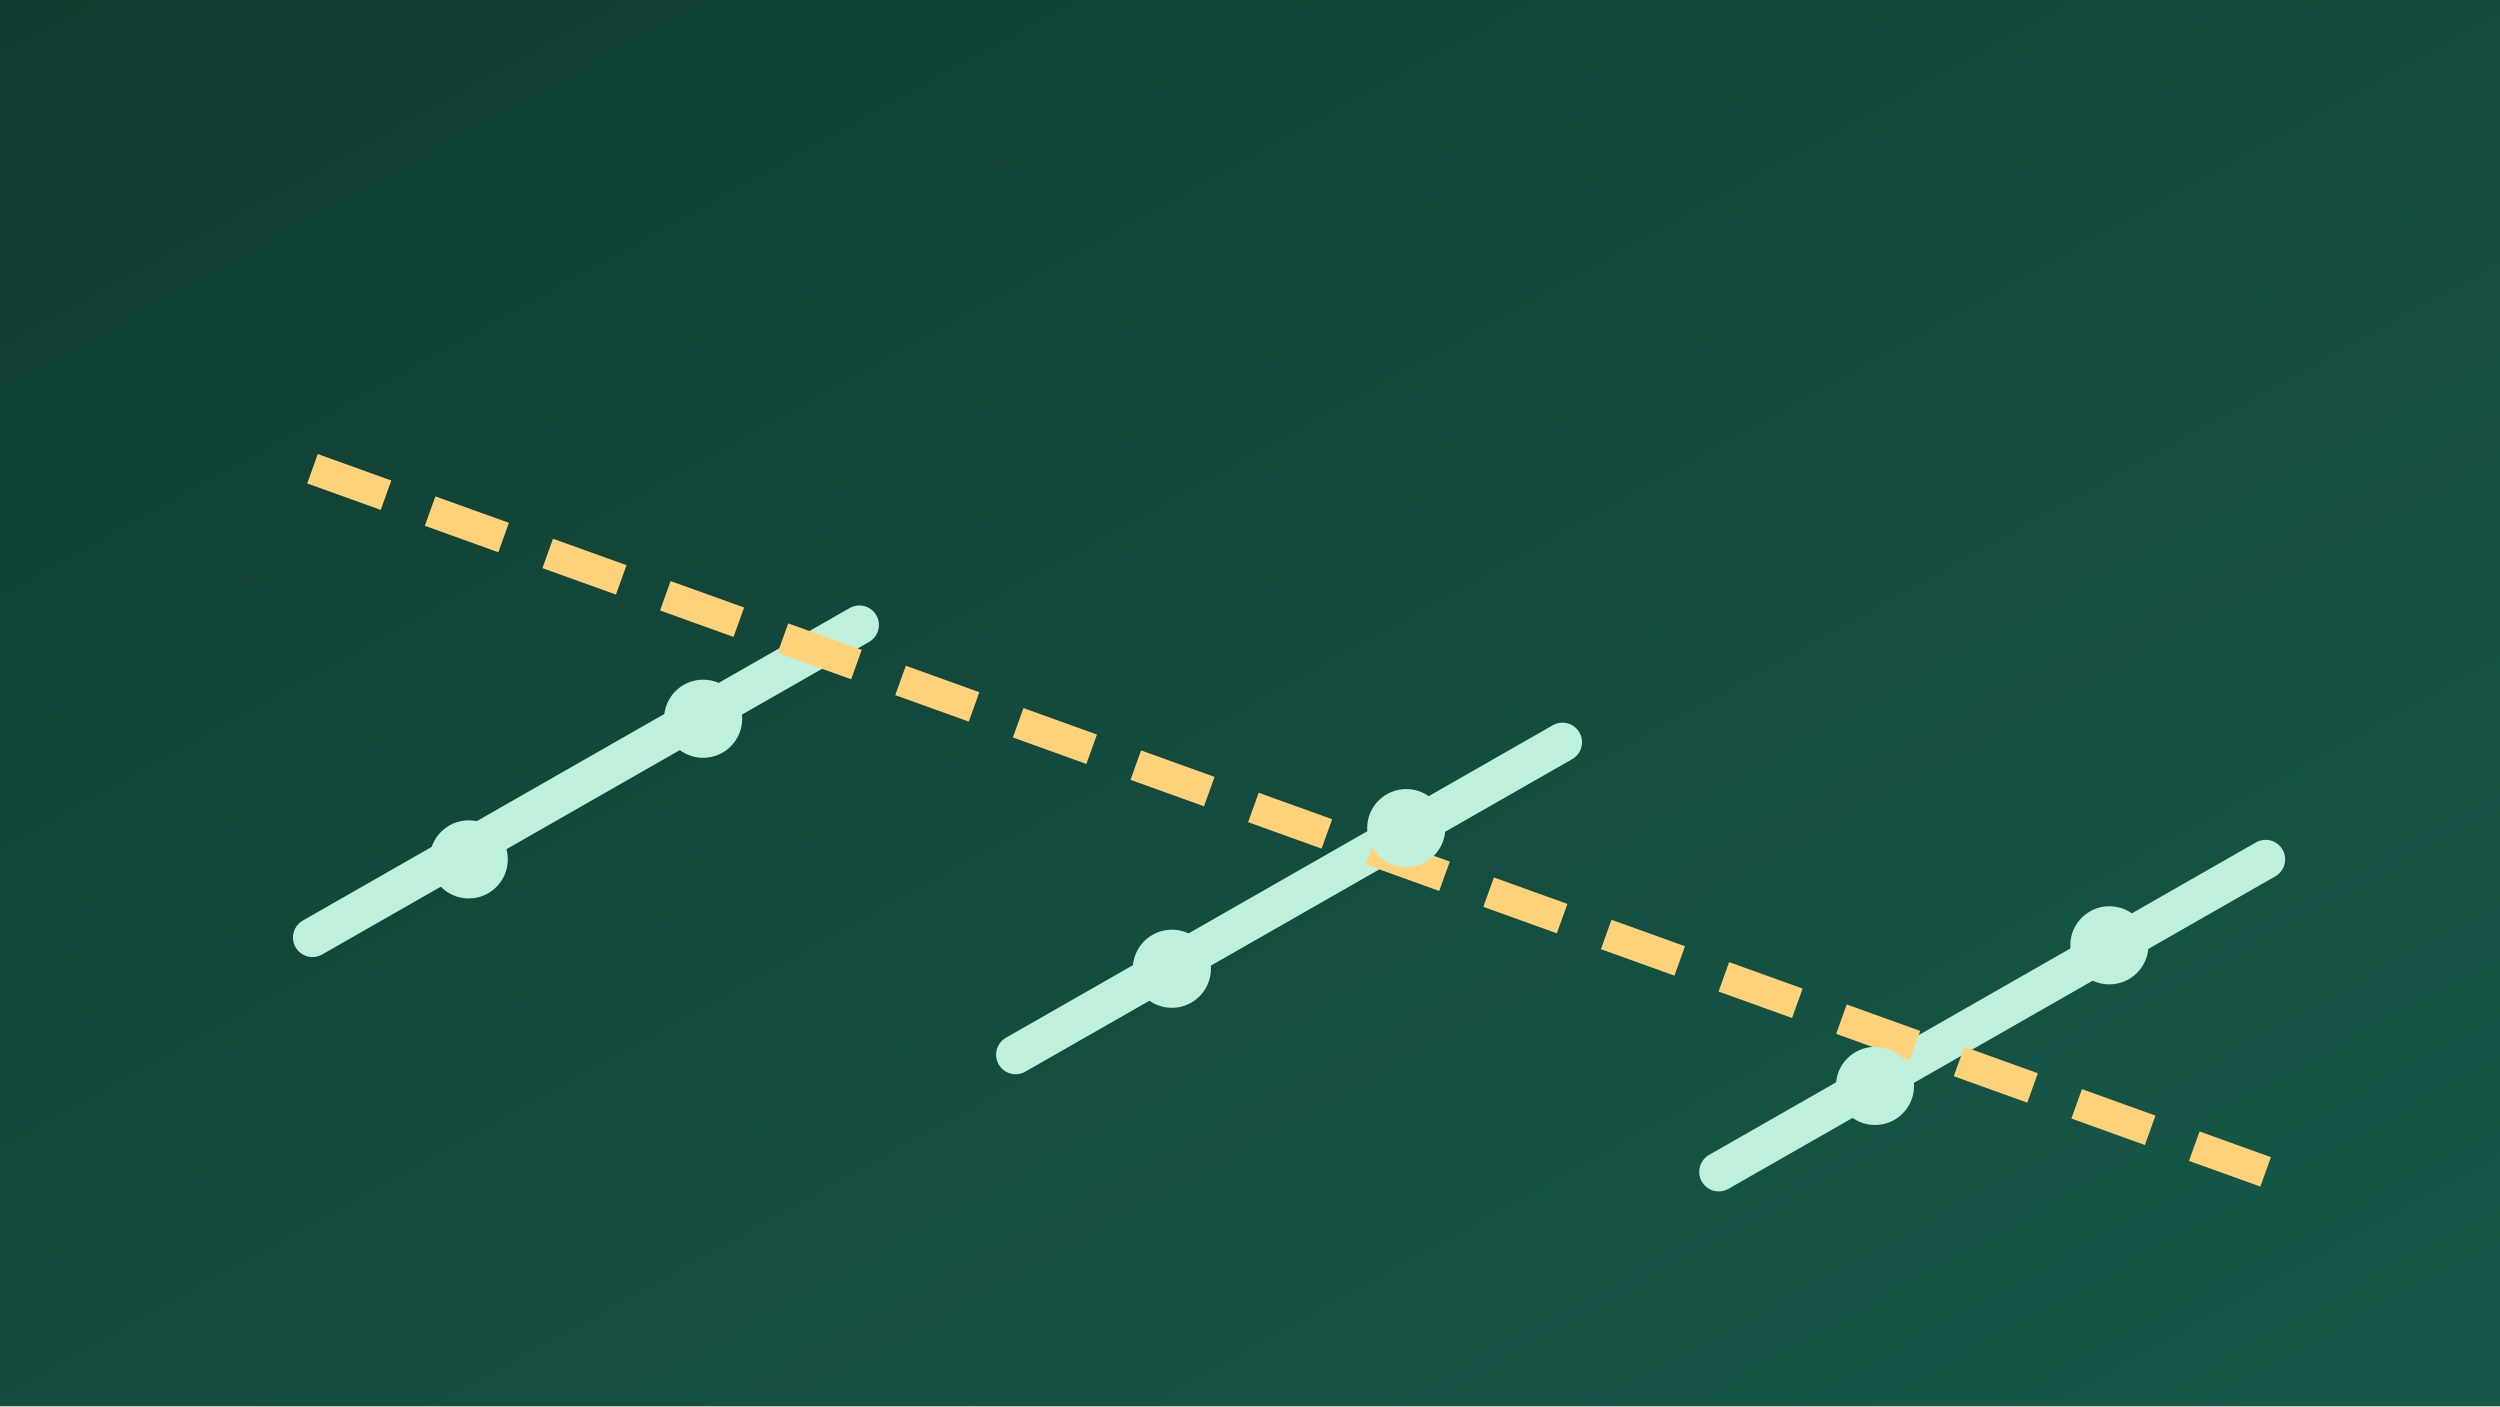
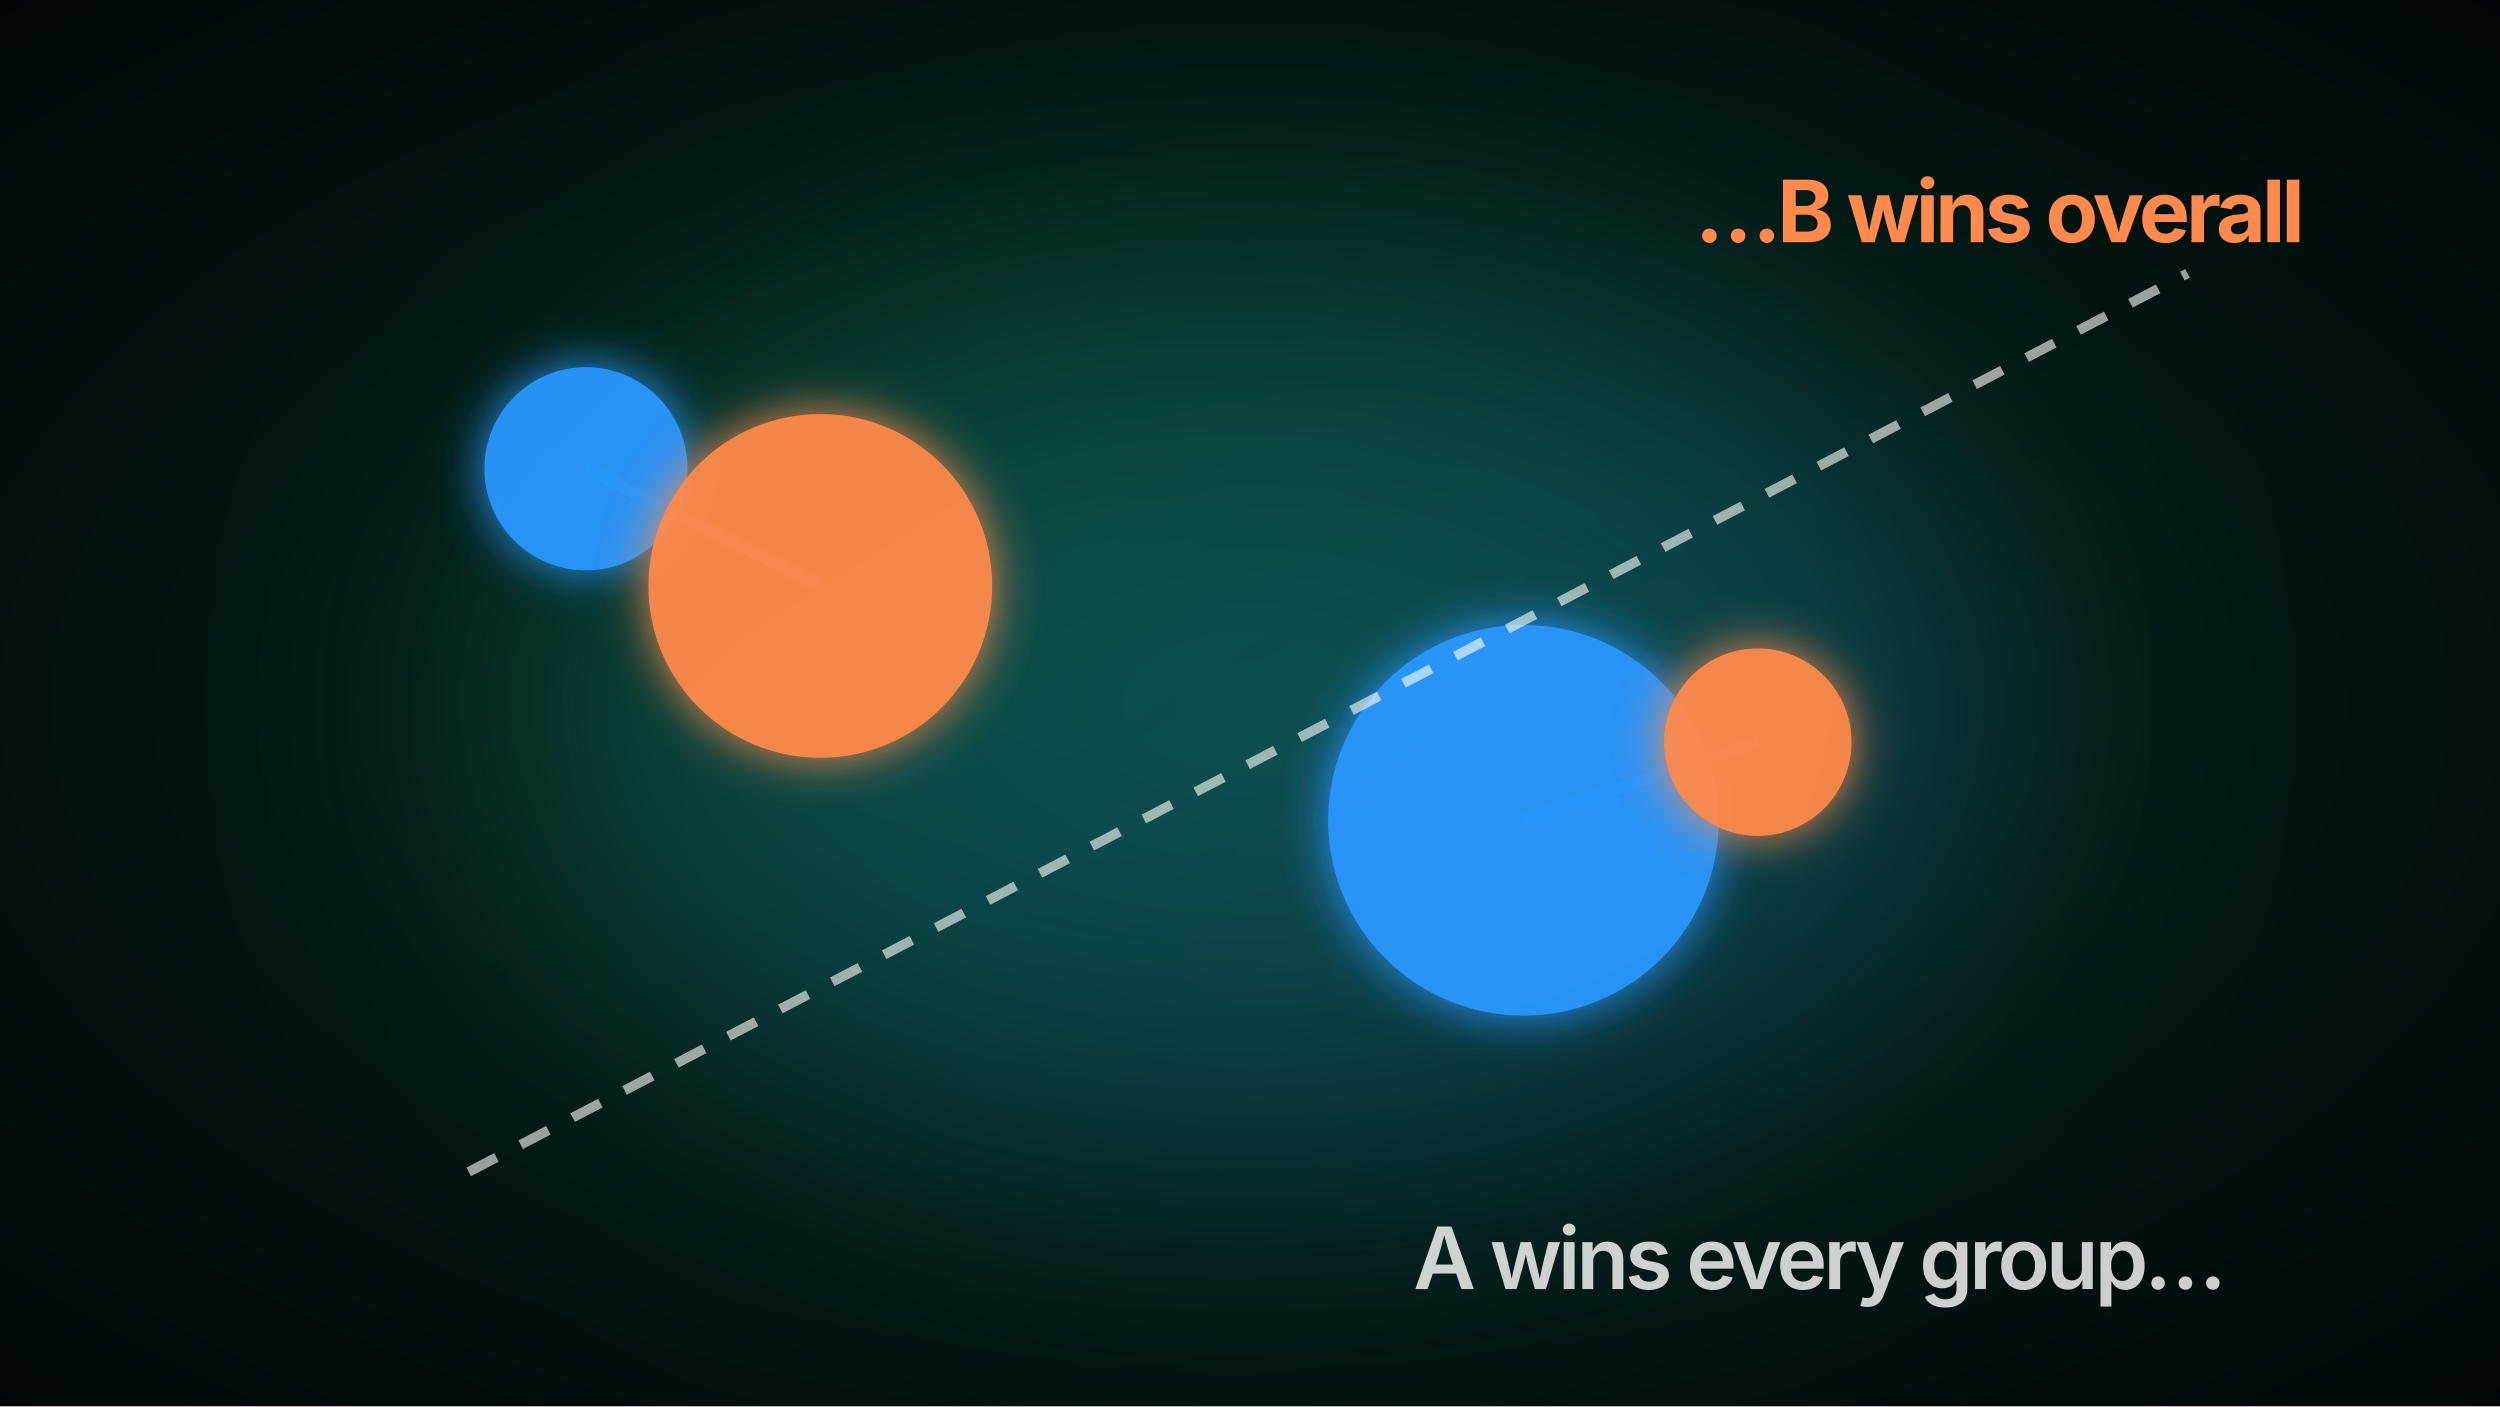
- <svg xmlns="http://www.w3.org/2000/svg" viewBox="0 0 320 180" width="320" height="180">
+ <svg xmlns="http://www.w3.org/2000/svg" viewBox="0 0 640 360" width="640" height="360">
  <defs>
-     <linearGradient id="g" x1="0" y1="0" x2="1" y2="1">
-       <stop offset="0" stop-color="#0f3d31" />
-       <stop offset="1" stop-color="#16594a" />
+     <radialGradient id="bg" cx="0.5" cy="0.5" r="0.85">
+       <stop offset="0" stop-color="#062a20" />
+       <stop offset="1" stop-color="#000" />
+     </radialGradient>
+     <linearGradient id="tg" x1="0" y1="0" x2="1" y2="1">
+       <stop offset="0" stop-color="#13c38b" />
+       <stop offset="1" stop-color="#2997ff" />
    </linearGradient>
+     <filter id="glow" x="-50%" y="-50%" width="200%" height="200%">
+       <feGaussianBlur stdDeviation="6" result="b" />
+       <feMerge>
+         <feMergeNode in="b" />
+         <feMergeNode in="SourceGraphic" />
+       </feMerge>
+     </filter>
+     <filter id="soft" x="-50%" y="-50%" width="200%" height="200%">
+       <feGaussianBlur stdDeviation="40" />
+     </filter>
  </defs>
-   <rect width="320" height="180" fill="url(#g)" />
-   <g stroke-width="5" stroke-linecap="round">
-     <line x1="40" y1="120" x2="110" y2="80" stroke="#bff0dc" />
-     <line x1="130" y1="135" x2="200" y2="95" stroke="#bff0dc" />
-     <line x1="220" y1="150" x2="290" y2="110" stroke="#bff0dc" />
-   </g>
-   <line x1="40" y1="60" x2="290" y2="150" stroke="#ffd27a" stroke-width="4" stroke-dasharray="10 6" />
-   <g fill="#bff0dc">
-     <circle cx="60" cy="110" r="5" />
-     <circle cx="90" cy="92" r="5" />
-     <circle cx="150" cy="124" r="5" />
-     <circle cx="180" cy="106" r="5" />
-     <circle cx="240" cy="139" r="5" />
-     <circle cx="270" cy="121" r="5" />
-   </g>
+   <rect width="640" height="360" fill="url(#bg)" />
+   <ellipse cx="320.0" cy="180.0" rx="190" ry="120" fill="url(#tg)" opacity="0.28" filter="url(#soft)" />
+   <line x1="150" y1="120" x2="210" y2="150" stroke="#2997ff" stroke-width="3" opacity="0.7" />
+   <circle cx="150" cy="120" r="26" fill="#2997ff" filter="url(#glow)" opacity="0.95" />
+   <circle cx="210" cy="150" r="44" fill="#ff8a4c" filter="url(#glow)" opacity="0.95" />
+   <line x1="390" y1="210" x2="450" y2="190" stroke="#2997ff" stroke-width="3" opacity="0.7" />
+   <circle cx="390" cy="210" r="50" fill="#2997ff" filter="url(#glow)" opacity="0.95" />
+   <circle cx="450" cy="190" r="24" fill="#ff8a4c" filter="url(#glow)" opacity="0.95" />
+   <path d="M120 300 L560 70" stroke="#fff" stroke-width="2.5" stroke-dasharray="8 7" opacity="0.6" />
+   <text x="570" y="330" font-family="-apple-system, BlinkMacSystemFont, 'SF Pro Display', Inter, 'Segoe UI', Roboto, sans-serif" font-size="22" font-weight="600" fill="#ffffffcc" text-anchor="end" letter-spacing="-1" opacity="1">A wins every group…</text>
+   <text x="590" y="62" font-family="-apple-system, BlinkMacSystemFont, 'SF Pro Display', Inter, 'Segoe UI', Roboto, sans-serif" font-size="22" font-weight="700" fill="#ff8a4c" text-anchor="end" letter-spacing="-1" opacity="1">…B wins overall</text>
</svg>
